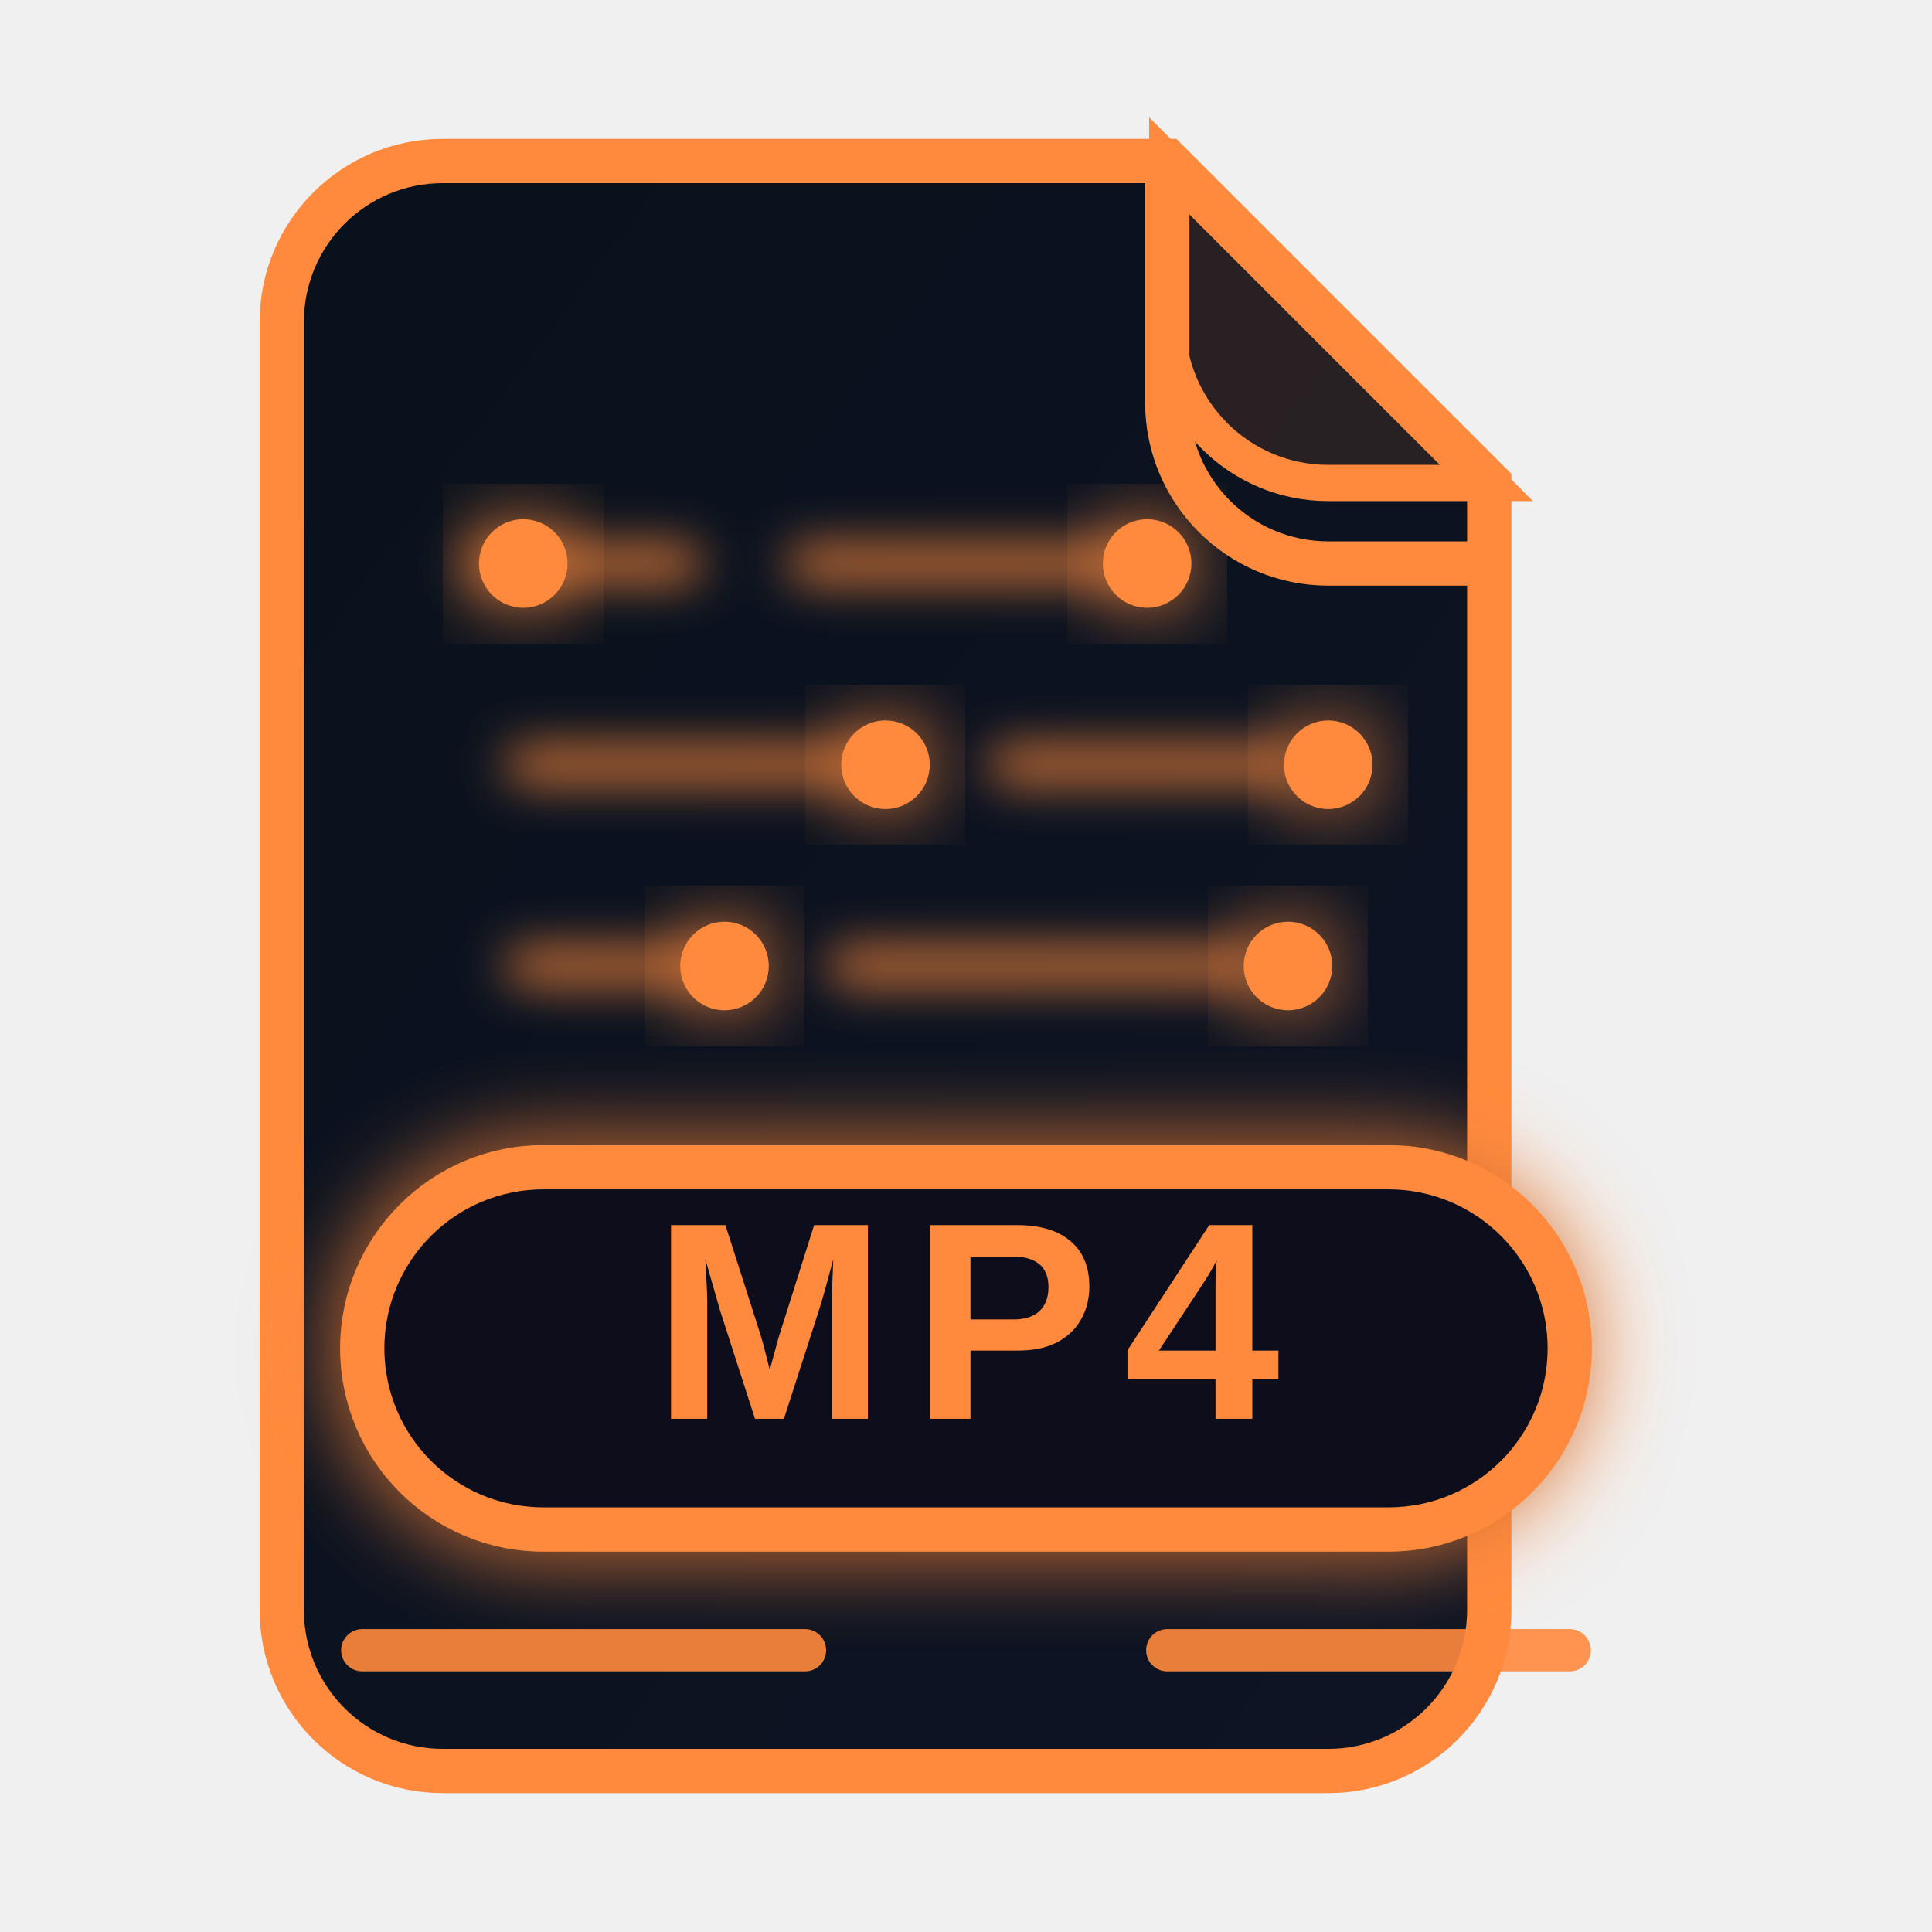
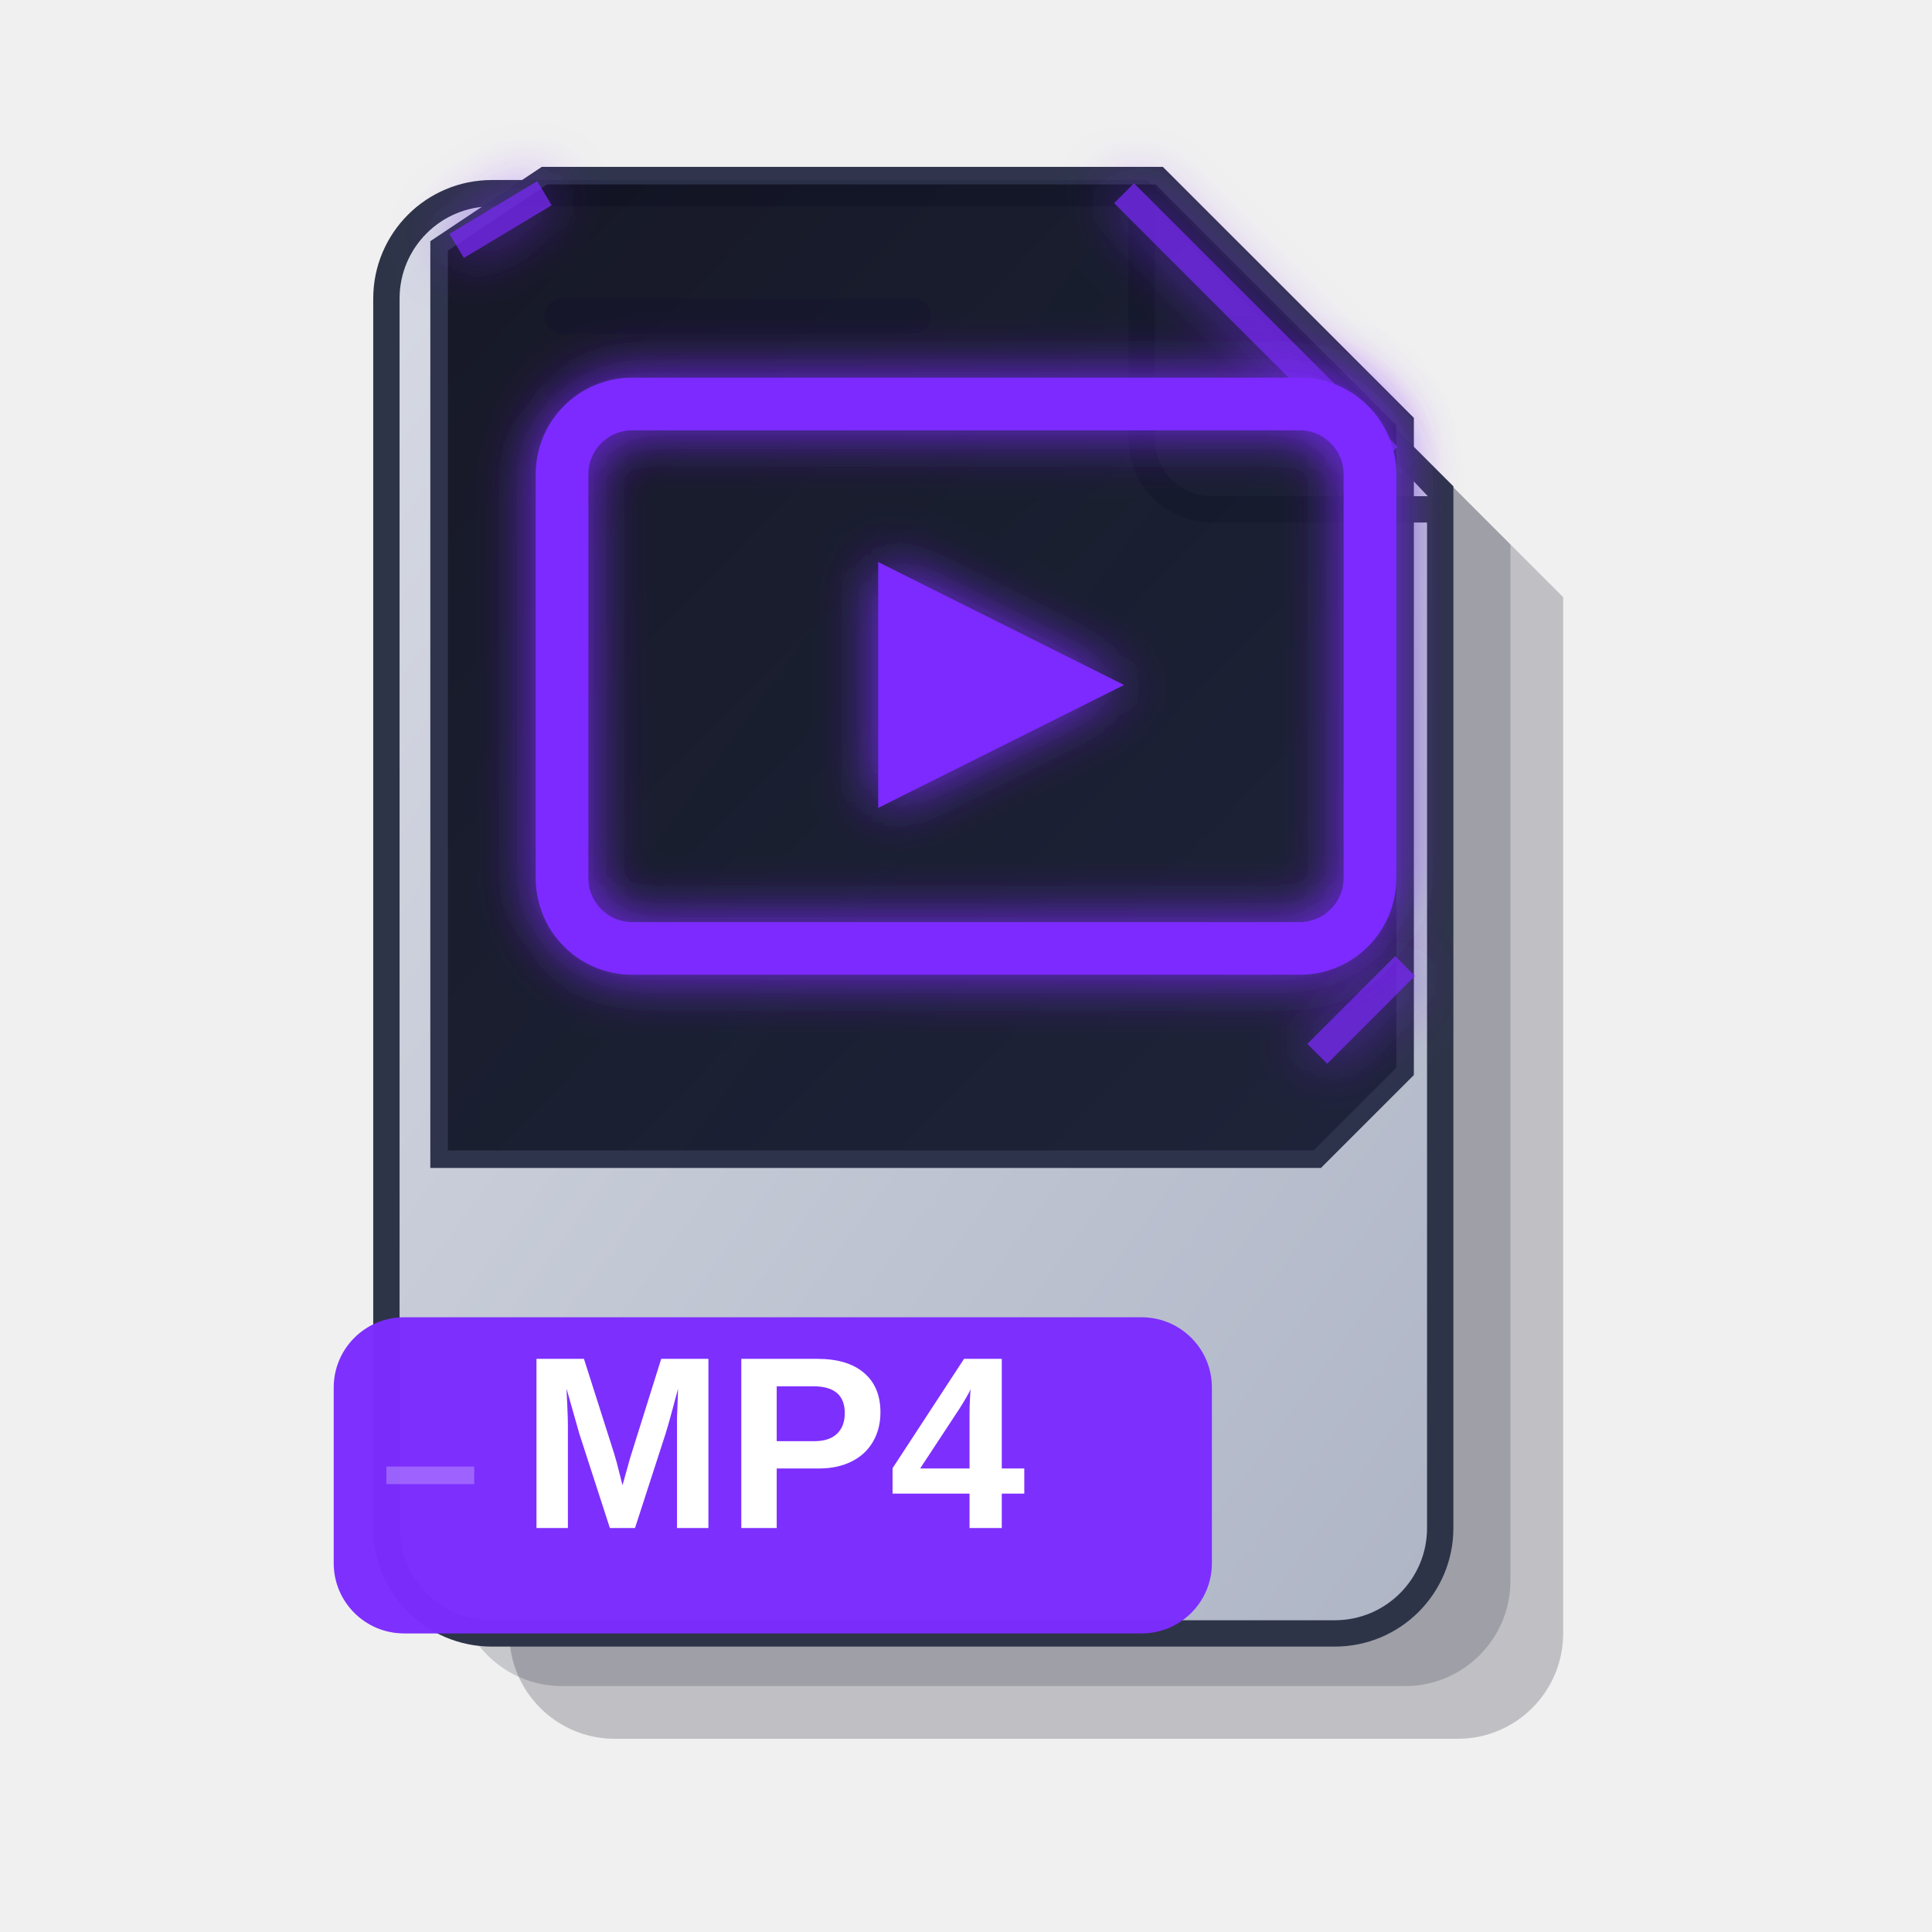
- <svg xmlns="http://www.w3.org/2000/svg" viewBox="0 0 96 96" role="img" aria-label="MP4">
+ <svg xmlns="http://www.w3.org/2000/svg" width="256" height="256" viewBox="0 0 188 220" role="img" aria-label="MP4 file icon">
  <defs>
-     <linearGradient id="bg" x1="0" y1="0" x2="1" y2="1">
-       <stop offset="0%" stop-color="#09111c" />
-       <stop offset="100%" stop-color="#0d1424" />
-     </linearGradient>
-     <filter id="glow" x="-40%" y="-40%" width="180%" height="180%">
-       <feGaussianBlur stdDeviation="2.2" result="b" />
+     <filter id="glow" x="-50%" y="-50%" width="200%" height="200%">
+       <feGaussianBlur stdDeviation="3.2" result="blur" />
      <feMerge>
-         <feMergeNode in="b" />
+         <feMergeNode in="blur" />
        <feMergeNode in="SourceGraphic" />
      </feMerge>
    </filter>
-     <filter id="soft" x="-40%" y="-40%" width="180%" height="180%">
-       <feGaussianBlur stdDeviation="1.2" />
-     </filter>
+     <linearGradient id="panel" x1="0" x2="1" y1="0" y2="1">
+       <stop offset="0%" stop-color="#101321" />
+       <stop offset="100%" stop-color="#1b2035" />
+     </linearGradient>
+     <linearGradient id="paper" x1="0" x2="1" y1="0" y2="1">
+       <stop offset="0%" stop-color="#d7dae4" />
+       <stop offset="100%" stop-color="#aeb5c5" />
+     </linearGradient>
  </defs>
-   <path d="M22 8h36l16 16v56a8 8 0 0 1-8 8H22a8 8 0 0 1-8-8V16a8 8 0 0 1 8-8z" fill="url(#bg)" stroke="#ff8a3d" stroke-width="2.2" />
-   <path d="M58 8v12a8 8 0 0 0 8 8h8" fill="none" stroke="#ff8a3d" stroke-width="2.2" />
-   <path d="M58 8l16 16H66a8 8 0 0 1-8-8V8z" fill="#ff8a3d" fill-opacity="0.12" stroke="#ff8a3d" stroke-width="1.8" />
-   <path d="M24 28h10m6 0h17m-31 10h18m6 0h14m-38 10h10m6 0h20" stroke="#ff8a3d" stroke-width="1.7" stroke-linecap="round" opacity="0.9" filter="url(#soft)" />
-   <circle cx="26" cy="28" r="2.2" fill="#ff8a3d" filter="url(#glow)" />
-   <circle cx="57" cy="28" r="2.2" fill="#ff8a3d" filter="url(#glow)" />
-   <circle cx="44" cy="38" r="2.2" fill="#ff8a3d" filter="url(#glow)" />
-   <circle cx="66" cy="38" r="2.2" fill="#ff8a3d" filter="url(#glow)" />
-   <circle cx="36" cy="48" r="2.2" fill="#ff8a3d" filter="url(#glow)" />
-   <circle cx="64" cy="48" r="2.2" fill="#ff8a3d" filter="url(#glow)" />
-   <rect x="18" y="58" width="60" height="18" rx="9" fill="#08111f" stroke="#ff8a3d" stroke-width="2.2" filter="url(#glow)" />
-   <text x="48" y="70.5" text-anchor="middle" font-family="Arial, Helvetica, sans-serif" font-size="14" font-weight="700" letter-spacing="1.2" fill="#ff8a3d">MP4</text>
-   <path d="M18 82h22m18 0h20" stroke="#ff8a3d" stroke-width="2.1" stroke-linecap="round" opacity="0.9" />
+   <path d="M40 22h74l34 34v118a12 12 0 0 1-12 12H40a12 12 0 0 1-12-12V34a12 12 0 0 1 12-12z" fill="#15192a" opacity=".22" transform="translate(14 12)" />
+   <path d="M40 22h74l34 34v118a12 12 0 0 1-12 12H40a12 12 0 0 1-12-12V34a12 12 0 0 1 12-12z" fill="#0d1020" opacity=".18" transform="translate(8 6)" />
+   <path d="M40 22h74l34 34v118a12 12 0 0 1-12 12H40a12 12 0 0 1-12-12V34a12 12 0 0 1 12-12z" fill="url(#paper)" stroke="#2e3448" stroke-width="3" />
+   <path d="M114 22v28a8 8 0 0 0 8 8h26" fill="#c7ccda" stroke="#2e3448" stroke-width="3" />
+   <path d="M48 36h40" stroke="#7b2cff" stroke-width="4" stroke-linecap="round" opacity=".85" />
+   <path d="M48 44h24" stroke="#2d3348" stroke-width="4" stroke-linecap="round" opacity=".35" />
+   <path d="M34 28l12-8h70l28 28v74l-10 10H34z" fill="url(#panel)" opacity=".97" stroke="#2a2f48" stroke-width="2" />
+   <path d="M36 28l10-6M134 120l10-10M112 22l30 30" stroke="#7b2cff" stroke-width="3.2" opacity=".75" filter="url(#glow)" />
+   <g filter="url(#glow)">
+     <rect x="48" y="46" width="92" height="62" rx="8" fill="none" stroke="#7b2cff" stroke-width="6" />
+     <path d="M84 64l28 14-28 14z" fill="#7b2cff" />
+   </g>
+   <g transform="translate(22 150)">
+     <rect x="0" y="0" width="100" height="36" rx="8" fill="#7b2cff" opacity=".98" />
+     <path d="M6 18h10" stroke="#ffffff" stroke-width="2" opacity=".25" />
+     <text x="50" y="24" text-anchor="middle" font-family="Arial, Helvetica, sans-serif" font-size="28" font-weight="700" fill="#ffffff">MP4</text>
+   </g>
</svg>
